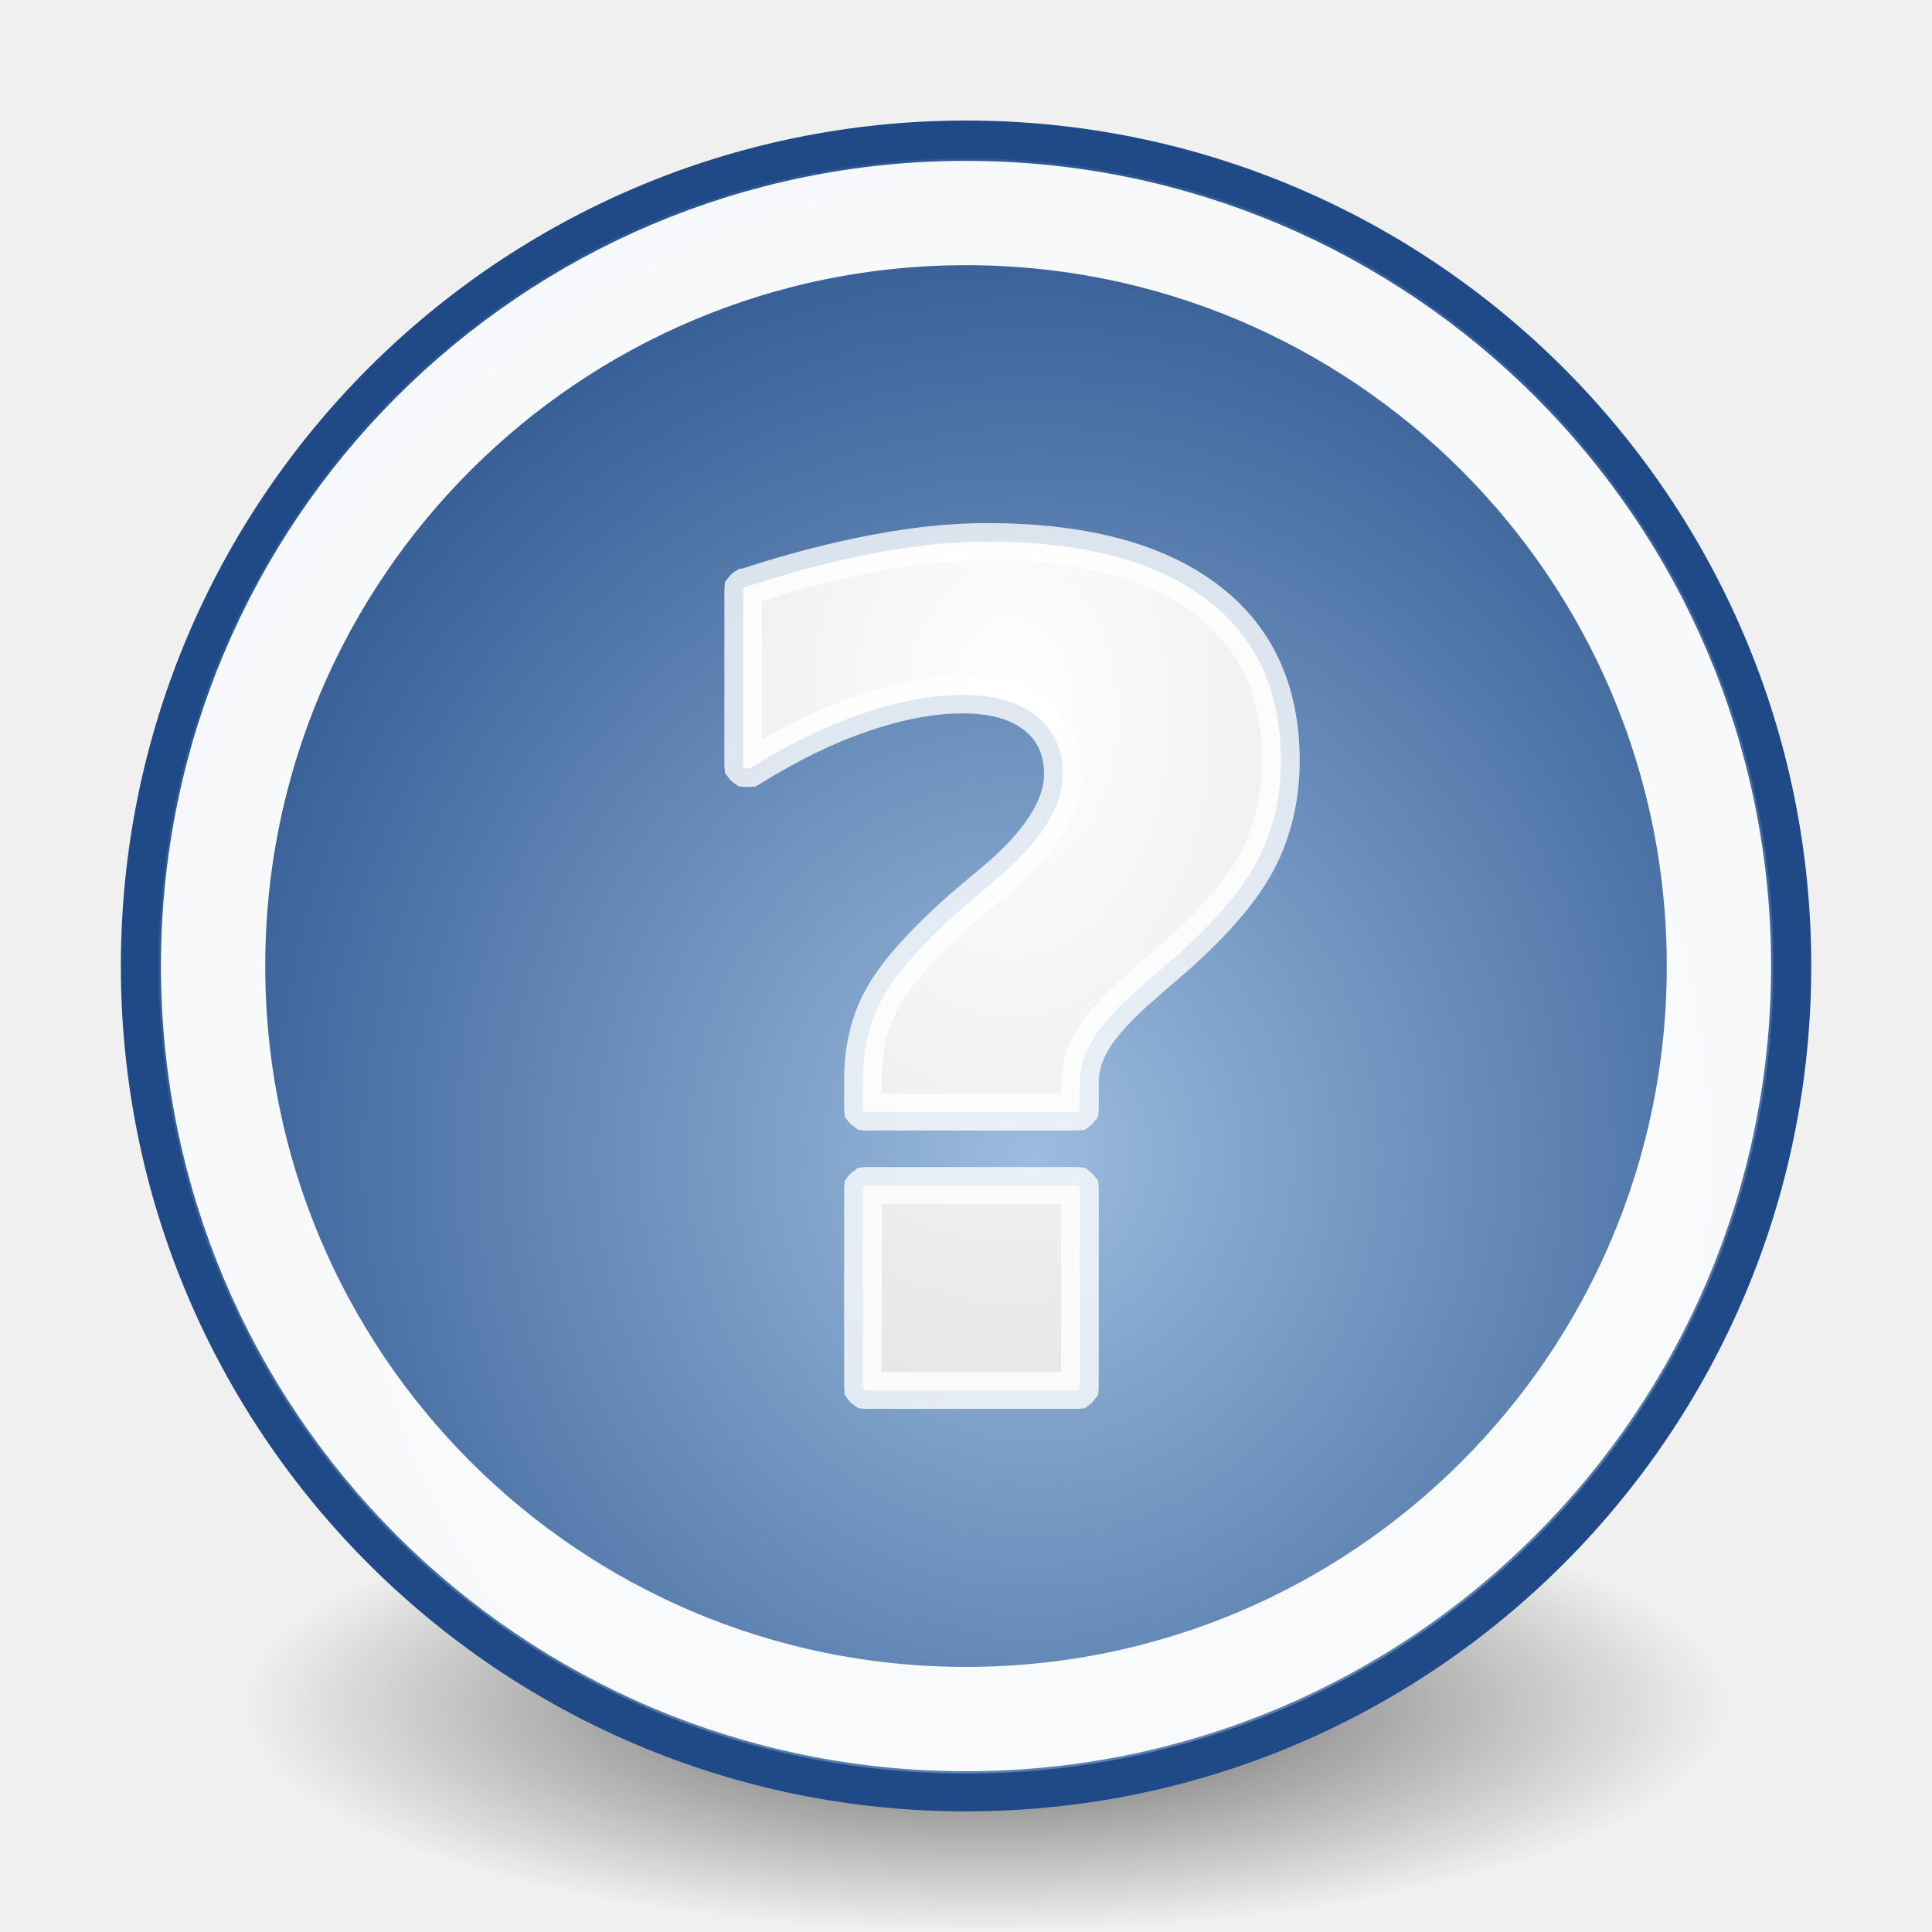
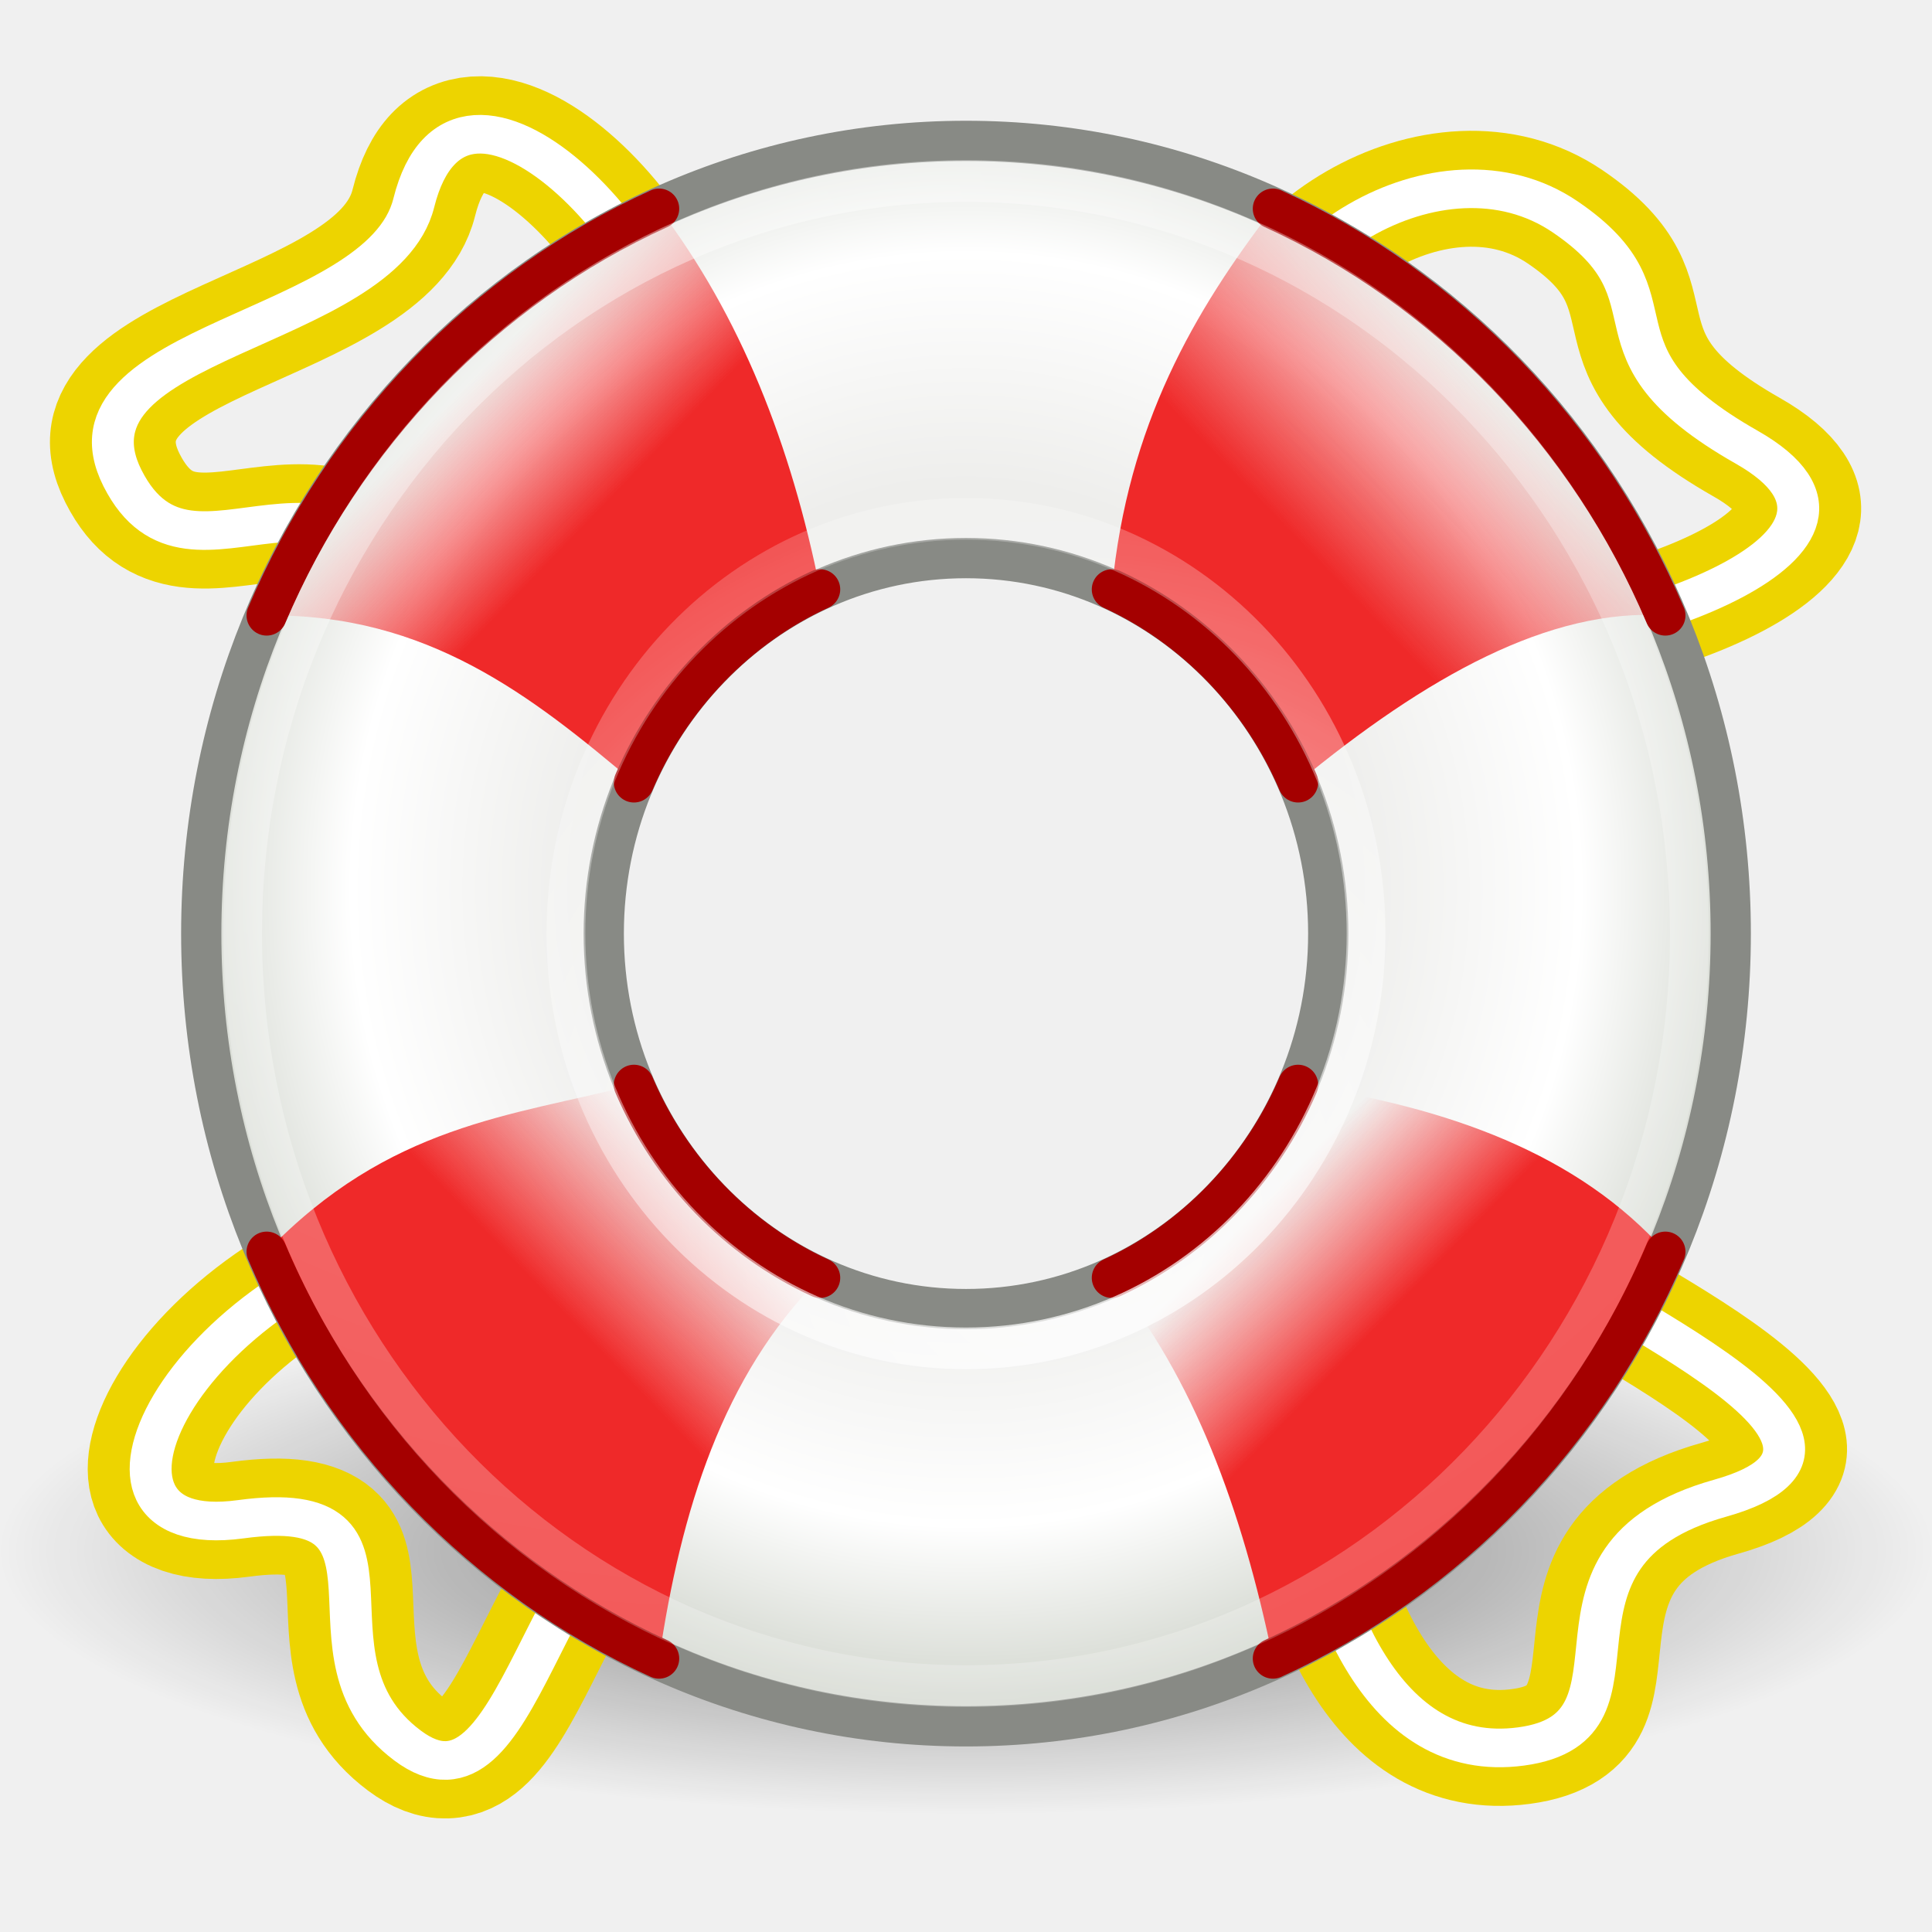
- <svg xmlns="http://www.w3.org/2000/svg" xmlns:xlink="http://www.w3.org/1999/xlink" width="48px" height="48px" id="svg6361">
-   <defs id="defs3">
-     <linearGradient id="linearGradient2431">
-       <stop style="stop-color:#ffffff;stop-opacity:1;" offset="0" id="stop2433" />
-       <stop style="stop-color:#b8b8b8;stop-opacity:1;" offset="1" id="stop2435" />
+ <svg xmlns="http://www.w3.org/2000/svg" xmlns:xlink="http://www.w3.org/1999/xlink" width="48" height="48" id="svg2" version="1.0">
+   <defs id="defs4">
+     <linearGradient id="linearGradient3839">
+       <stop style="stop-color:#eeeeec;stop-opacity:1;" offset="0" id="stop3841" />
+       <stop id="stop2893" offset="0.5" style="stop-color:#eeeeec;stop-opacity:1;" />
+       <stop id="stop2891" offset="0.783" style="stop-color:white;stop-opacity:1;" />
+       <stop style="stop-color:#d3d7cf;stop-opacity:1" offset="1" id="stop3843" />
    </linearGradient>
-     <linearGradient id="linearGradient21644">
-       <stop style="stop-color:#000000;stop-opacity:1;" offset="0" id="stop21646" />
-       <stop style="stop-color:#000000;stop-opacity:0;" offset="1" id="stop21648" />
+     <linearGradient id="linearGradient3831">
+       <stop style="stop-color:#ef2929;stop-opacity:1;" offset="0" id="stop3833" />
+       <stop style="stop-color:#ef2929;stop-opacity:0;" offset="1" id="stop3835" />
    </linearGradient>
-     <radialGradient xlink:href="#linearGradient21644" id="radialGradient21650" cx="25.125" cy="36.75" fx="25.125" fy="36.75" r="15.75" gradientTransform="matrix(1,0,0,0.595238,3.369686e-16,14.875)" gradientUnits="userSpaceOnUse" />
-     <linearGradient id="linearGradient2933">
-       <stop id="stop2935" offset="0" style="stop-color:#9cbcde;stop-opacity:1" />
-       <stop id="stop2937" offset="1" style="stop-color:#204a87" />
+     <linearGradient id="linearGradient3823">
+       <stop style="stop-color:#ef2929;stop-opacity:1;" offset="0" id="stop3825" />
+       <stop style="stop-color:#ef2929;stop-opacity:0;" offset="1" id="stop3827" />
    </linearGradient>
-     <radialGradient xlink:href="#linearGradient2933" id="radialGradient2207" cx="26.544" cy="28.459" fx="26.544" fy="28.459" r="22.376" gradientUnits="userSpaceOnUse" gradientTransform="matrix(1.238342,5.954846e-3,-6.507762e-3,1.351272,-6.992513,-9.744842)" />
-     <radialGradient xlink:href="#linearGradient2431" id="radialGradient2437" cx="-19.516" cy="16.856" fx="-19.516" fy="16.856" r="8.754" gradientTransform="matrix(4.445991,-8.852599e-16,1.367217e-15,6.8665,67.25071,-104.6679)" gradientUnits="userSpaceOnUse" />
+     <linearGradient id="linearGradient3815">
+       <stop style="stop-color:#ef2929;stop-opacity:1;" offset="0" id="stop3817" />
+       <stop style="stop-color:#ef2929;stop-opacity:0;" offset="1" id="stop3819" />
+     </linearGradient>
+     <linearGradient id="linearGradient3807">
+       <stop style="stop-color:#ef2929;stop-opacity:1;" offset="0" id="stop3809" />
+       <stop style="stop-color:#ef2929;stop-opacity:0;" offset="1" id="stop3811" />
+     </linearGradient>
+     <linearGradient id="linearGradient3783">
+       <stop style="stop-color:black;stop-opacity:1;" offset="0" id="stop3785" />
+       <stop style="stop-color:black;stop-opacity:0;" offset="1" id="stop3787" />
+     </linearGradient>
+     <linearGradient id="linearGradient3743">
+       <stop style="stop-color:white;stop-opacity:1;" offset="0" id="stop3745" />
+       <stop style="stop-color:white;stop-opacity:0.339;" offset="1" id="stop3747" />
+     </linearGradient>
+     <linearGradient id="linearGradient3735">
+       <stop style="stop-color:white;stop-opacity:1;" offset="0" id="stop3737" />
+       <stop style="stop-color:white;stop-opacity:0;" offset="1" id="stop3739" />
+     </linearGradient>
+     <radialGradient xlink:href="#linearGradient3783" id="radialGradient1950" gradientUnits="userSpaceOnUse" gradientTransform="matrix(1,0,0,0.625,0,6.375)" cx="8" cy="17" fx="8" fy="17" r="8" />
+     <linearGradient xlink:href="#linearGradient3823" id="linearGradient1973" gradientUnits="userSpaceOnUse" x1="15.822" y1="15.99" x2="14.372" y2="14.54" gradientTransform="matrix(2,0,0,2.073159,2,0.390502)" />
+     <linearGradient xlink:href="#linearGradient3815" id="linearGradient1976" gradientUnits="userSpaceOnUse" x1="15.291" y1="6.444" x2="17.417" y2="4.318" gradientTransform="matrix(2,0,0,2.073159,2,0.390502)" />
+     <linearGradient xlink:href="#linearGradient3831" id="linearGradient1979" gradientUnits="userSpaceOnUse" x1="6.43" y1="15.967" x2="8.122" y2="14.275" gradientTransform="matrix(2,0,0,2.073159,2,0.390502)" />
+     <linearGradient xlink:href="#linearGradient3807" id="linearGradient1982" gradientUnits="userSpaceOnUse" x1="6.055" y1="6.312" x2="4.483" y2="4.74" gradientTransform="matrix(2,0,0,2.073159,2,0.390502)" />
+     <radialGradient xlink:href="#linearGradient3743" id="radialGradient1997" gradientUnits="userSpaceOnUse" gradientTransform="matrix(2.723968,0,0,2.633434,-13.5604,-4.83122)" cx="7.593" cy="3.155" fx="7.593" fy="3.155" r="8.462" />
+     <radialGradient xlink:href="#linearGradient3735" id="radialGradient1999" gradientUnits="userSpaceOnUse" gradientTransform="matrix(2.21022,0,0,2.138888,-12.1022,-18.82138)" cx="10.864" cy="16.149" fx="10.864" fy="16.149" r="8.714" />
+     <radialGradient xlink:href="#linearGradient3839" id="radialGradient2889" cx="24" cy="22.137" fx="24" fy="22.137" r="19.5" gradientTransform="matrix(1,0,0,1.035642,0,-0.826715)" gradientUnits="userSpaceOnUse" />
  </defs>
  <g id="layer1">
-     <path style="opacity:0.631;color:#000000;fill:url(#radialGradient21650);fill-opacity:1;fill-rule:evenodd;stroke:none;stroke-width:1;stroke-linecap:round;stroke-linejoin:round;marker:none;marker-start:none;marker-mid:none;marker-end:none;stroke-miterlimit:4;stroke-dasharray:none;stroke-dashoffset:0;stroke-opacity:1;visibility:visible;display:inline;overflow:visible" id="path21642" d="M 40.875 36.75 A 15.75 9.375 0 1 1  9.375,36.75 A 15.75 9.375 0 1 1  40.875 36.75 z" transform="matrix(1.173803,0,0,0.6,-5.004403,20.325)" />
-     <path style="fill:url(#radialGradient2207);fill-opacity:1;stroke:#204a87" id="path2093" d="M 45.785 23.826 A 21.876 21.876 0 1 1  2.033,23.826 A 21.876 21.876 0 1 1  45.785 23.826 z" transform="matrix(0.938442,0,0,0.93868,1.564075,1.633906)" />
-     <path transform="matrix(0.855103,0,0,0.855213,3.555288,3.625019)" d="M 45.785 23.826 A 21.876 21.876 0 1 1  2.033,23.826 A 21.876 21.876 0 1 1  45.785 23.826 z" id="path2209" style="fill:none;fill-opacity:1;stroke:#ffffff;stroke-width:3.031;stroke-miterlimit:4;stroke-dasharray:none;stroke-opacity:1;opacity:0.96" />
-     <path xlink:href="#text2215" style="font-size:34.153px;font-style:normal;font-variant:normal;font-weight:bold;font-stretch:normal;text-align:start;line-height:125%;writing-mode:lr-tb;text-anchor:start;fill:url(#radialGradient2437);fill-opacity:1;stroke:#ffffff;stroke-width:1.099px;stroke-linecap:butt;stroke-linejoin:miter;stroke-opacity:0.786;font-family:Bitstream Vera Sans" id="path1554" d="M -20.25,5.875 C -21.309,5.875 -22.398,5.998 -23.531,6.219 C -24.664,6.439 -25.911,6.756 -27.281,7.219 C -27.292,7.218 -27.302,7.218 -27.312,7.219 C -27.325,7.227 -27.335,7.238 -27.344,7.25 C -27.356,7.259 -27.366,7.269 -27.375,7.281 C -27.376,7.292 -27.376,7.302 -27.375,7.312 C -27.376,7.323 -27.376,7.333 -27.375,7.344 L -27.375,12.5 C -27.376,12.51 -27.376,12.521 -27.375,12.531 C -27.376,12.542 -27.376,12.552 -27.375,12.562 C -27.366,12.575 -27.356,12.585 -27.344,12.594 C -27.335,12.606 -27.325,12.616 -27.312,12.625 C -27.302,12.626 -27.292,12.626 -27.281,12.625 C -27.271,12.626 -27.26,12.626 -27.25,12.625 C -27.24,12.626 -27.229,12.626 -27.219,12.625 C -27.208,12.626 -27.198,12.626 -27.188,12.625 C -26.045,11.906 -24.954,11.358 -23.906,11 C -22.858,10.631 -21.863,10.438 -20.969,10.438 C -20.02,10.438 -19.324,10.648 -18.812,11.062 C -18.304,11.465 -18.031,12.046 -18.031,12.781 C -18.031,13.262 -18.175,13.733 -18.469,14.219 C -18.752,14.706 -19.209,15.249 -19.844,15.812 L -20.938,16.75 C -22.139,17.83 -22.927,18.741 -23.312,19.469 C -23.696,20.18 -23.875,20.988 -23.875,21.906 L -23.875,22.719 C -23.876,22.729 -23.876,22.74 -23.875,22.75 C -23.876,22.76 -23.876,22.771 -23.875,22.781 C -23.866,22.793 -23.856,22.804 -23.844,22.812 C -23.835,22.825 -23.825,22.835 -23.812,22.844 C -23.802,22.845 -23.792,22.845 -23.781,22.844 C -23.771,22.845 -23.76,22.845 -23.75,22.844 L -17.656,22.844 C -17.646,22.845 -17.635,22.845 -17.625,22.844 C -17.615,22.845 -17.604,22.845 -17.594,22.844 C -17.582,22.835 -17.571,22.825 -17.562,22.812 C -17.55,22.804 -17.54,22.793 -17.531,22.781 C -17.53,22.771 -17.53,22.76 -17.531,22.75 C -17.53,22.74 -17.53,22.729 -17.531,22.719 L -17.531,21.969 C -17.531,21.501 -17.383,21.076 -17.156,20.688 C -16.934,20.296 -16.448,19.737 -15.688,19.062 L -14.625,18.125 C -13.558,17.143 -12.794,16.24 -12.344,15.375 C -11.894,14.501 -11.656,13.502 -11.656,12.406 C -11.656,10.28 -12.4,8.672 -13.875,7.562 C -15.35,6.441 -17.481,5.875 -20.25,5.875 z M -23.812,25.031 C -23.825,25.04 -23.835,25.05 -23.844,25.062 C -23.856,25.071 -23.866,25.082 -23.875,25.094 C -23.876,25.104 -23.876,25.115 -23.875,25.125 C -23.876,25.135 -23.876,25.146 -23.875,25.156 L -23.875,31 C -23.876,31.01 -23.876,31.021 -23.875,31.031 C -23.876,31.042 -23.876,31.052 -23.875,31.062 C -23.866,31.075 -23.856,31.085 -23.844,31.094 C -23.835,31.106 -23.825,31.116 -23.812,31.125 C -23.802,31.126 -23.792,31.126 -23.781,31.125 C -23.771,31.126 -23.76,31.126 -23.75,31.125 L -17.656,31.125 C -17.646,31.126 -17.635,31.126 -17.625,31.125 C -17.615,31.126 -17.604,31.126 -17.594,31.125 C -17.582,31.116 -17.571,31.106 -17.562,31.094 C -17.55,31.085 -17.54,31.075 -17.531,31.062 C -17.53,31.052 -17.53,31.042 -17.531,31.031 C -17.53,31.021 -17.53,31.01 -17.531,31 L -17.531,25.156 C -17.53,25.146 -17.53,25.135 -17.531,25.125 C -17.53,25.115 -17.53,25.104 -17.531,25.094 C -17.54,25.082 -17.55,25.071 -17.562,25.062 C -17.571,25.05 -17.582,25.04 -17.594,25.031 C -17.604,25.03 -17.615,25.03 -17.625,25.031 C -17.635,25.03 -17.646,25.03 -17.656,25.031 L -23.75,25.031 C -23.76,25.03 -23.771,25.03 -23.781,25.031 C -23.792,25.03 -23.802,25.03 -23.812,25.031 z " transform="matrix(0.849895,0,0,0.835205,41.72981,8.548327)" />
+     <path transform="matrix(3,0,0,2.764211,2,0.736029)" style="fill:none;fill-opacity:1;stroke:#edd400;stroke-width:1.042;stroke-linecap:round;stroke-linejoin:miter;stroke-miterlimit:4;stroke-dashoffset:1.2;stroke-opacity:1;stroke-dasharray:none" d="M 5,3.25 C 5,4.492 3.431,6.603 3,5.5 C 2.17,3.379 0.933,5.289 0.348,4.032 C -0.229,2.79 2.493,2.721 2.76,1.558 C 3.144,-0.116 5,2.008 5,3.25 z " id="path4685" />
+     <path transform="matrix(3,0,0,2.764211,28,0.736029)" style="fill:none;fill-opacity:1;stroke:#edd400;stroke-width:1.042;stroke-linecap:round;stroke-linejoin:miter;stroke-miterlimit:4;stroke-dashoffset:1.2;stroke-opacity:1;stroke-dasharray:none" d="M 5.132,3.753 C 6.541,4.622 4.104,5.5 3,5.5 C 1.896,5.5 1,4.492 1,3.25 C 1,2.008 2.598,0.922 3.629,1.683 C 4.645,2.432 3.707,2.874 5.132,3.753 z " id="path4687" />
+     <path style="opacity:0.5;fill:url(#radialGradient1950);fill-opacity:1;stroke:none;stroke-width:1;stroke-linecap:round;stroke-linejoin:miter;stroke-miterlimit:4;stroke-dasharray:none;stroke-dashoffset:1.2;stroke-opacity:1" id="path3773" d="M 16 17 A 8 5 0 1 1  0,17 A 8 5 0 1 1  16 17 z" transform="matrix(3.002717,0,0,1.306102,-2.173913e-2,16.33263)" />
+     <path transform="matrix(3,0,0,2.764211,2,27.6871)" style="fill:none;fill-opacity:1;stroke:#edd400;stroke-width:1.042;stroke-linecap:round;stroke-linejoin:miter;stroke-miterlimit:4;stroke-dashoffset:1.2;stroke-opacity:1;stroke-dasharray:none" d="M 5,3.25 C 3.8,3.664 3.655,6.442 2.709,5.673 C 1.708,4.861 2.891,3.408 1.325,3.639 C -0.234,3.868 0.815,1.528 3,1 C 4.078,0.739 5,2.008 5,3.25 z " id="path4689" />
+     <path transform="matrix(3,0,0,2.764211,28,27.6871)" style="fill:none;fill-opacity:1;stroke:#edd400;stroke-width:1.042;stroke-linecap:round;stroke-linejoin:miter;stroke-miterlimit:4;stroke-dashoffset:1.2;stroke-opacity:1;stroke-dasharray:none" d="M 4.911,3.45 C 3.213,3.968 4.469,5.506 3.263,5.681 C 2.105,5.849 1.626,4.371 1.471,3.25 C 1.317,2.136 2.162,0.22 3,1 C 3.721,1.671 6.62,2.929 4.911,3.45 z " id="path4691" />
+     <path transform="matrix(3,0,0,2.764211,2,0.736029)" style="fill:none;fill-opacity:1;stroke:white;stroke-width:0.347;stroke-linecap:round;stroke-linejoin:miter;stroke-miterlimit:4;stroke-dashoffset:1.2;stroke-opacity:1" d="M 5,3.25 C 5,4.492 3.431,6.603 3,5.5 C 2.17,3.379 0.933,5.289 0.348,4.032 C -0.229,2.79 2.493,2.721 2.76,1.558 C 3.144,-0.116 5,2.008 5,3.25 z " id="path3751" />
+     <path transform="matrix(3,0,0,2.764211,28,0.736029)" style="fill:none;fill-opacity:1;stroke:white;stroke-width:0.347;stroke-linecap:round;stroke-linejoin:miter;stroke-miterlimit:4;stroke-dashoffset:1.2;stroke-opacity:1" d="M 5.132,3.753 C 6.541,4.622 4.104,5.5 3,5.5 C 1.896,5.5 1,4.492 1,3.25 C 1,2.008 2.598,0.922 3.629,1.683 C 4.645,2.432 3.707,2.874 5.132,3.753 z " id="path3753" />
+     <path transform="matrix(3,0,0,2.764211,2,27.6871)" style="fill:none;fill-opacity:1;stroke:white;stroke-width:0.347;stroke-linecap:round;stroke-linejoin:miter;stroke-miterlimit:4;stroke-dashoffset:1.2;stroke-opacity:1" d="M 5,3.25 C 3.8,3.664 3.655,6.442 2.709,5.673 C 1.708,4.861 2.891,3.408 1.325,3.639 C -0.234,3.868 0.815,1.528 3,1 C 4.078,0.739 5,2.008 5,3.25 z " id="path3755" />
+     <path transform="matrix(3,0,0,2.764211,28,27.6871)" style="fill:none;fill-opacity:1;stroke:white;stroke-width:0.347;stroke-linecap:round;stroke-linejoin:miter;stroke-miterlimit:4;stroke-dashoffset:1.2;stroke-opacity:1" d="M 4.911,3.45 C 3.213,3.968 4.469,5.506 3.263,5.681 C 2.105,5.849 1.626,4.371 1.471,3.25 C 1.317,2.136 2.162,0.22 3,1 C 3.721,1.671 6.62,2.929 4.911,3.45 z " id="path3757" />
+     <path style="fill:url(#radialGradient2889);fill-opacity:1.0;stroke:#888a85;stroke-width:1;stroke-linecap:round;stroke-linejoin:round;stroke-miterlimit:4;stroke-dasharray:none;stroke-dashoffset:1.2;stroke-opacity:1" d="M 24,3.5 C 13.512,3.5 5,12.324 5,23.195 C 5,34.067 13.512,42.89 24,42.89 C 34.488,42.89 43,34.067 43,23.195 C 43,12.324 34.488,3.5 24,3.5 z M 24,13.866 C 28.968,13.866 33,18.046 33,23.195 C 33,28.345 28.968,32.524 24,32.524 C 19.032,32.524 15,28.345 15,23.195 C 15,18.046 19.032,13.866 24,13.866 z " id="path1871" />
+     <path style="fill:url(#linearGradient1982);fill-opacity:1;fill-rule:evenodd;stroke:none;stroke-width:1px;stroke-linecap:butt;stroke-linejoin:miter;stroke-opacity:1" d="M 16.375,5.185 C 12.032,7.168 8.538,10.789 6.625,15.291 C 10.62,15.244 13.215,17.296 15.75,19.438 C 16.656,17.312 18.325,15.583 20.375,14.643 C 19.654,11.053 18.398,7.845 16.375,5.185 z " id="path2764" />
+     <path style="fill:url(#linearGradient1979);fill-opacity:1;stroke:none;stroke-width:1;stroke-linecap:round;stroke-linejoin:miter;stroke-miterlimit:4;stroke-dasharray:none;stroke-dashoffset:1.2;stroke-opacity:1" d="M 15.75,26.953 C 12.708,27.73 9.667,27.935 6.625,31.099 C 8.538,35.602 12.032,39.222 16.375,41.206 C 16.917,37.526 17.956,34.176 20.375,31.747 C 18.325,30.808 16.656,29.078 15.75,26.953 z " id="path2772" />
+     <path style="fill:url(#linearGradient1976);fill-opacity:1;fill-rule:evenodd;stroke:none;stroke-width:1px;stroke-linecap:butt;stroke-linejoin:miter;stroke-opacity:1" d="M 31.625,5.185 C 29.676,7.722 28.017,10.549 27.625,14.643 C 29.675,15.583 31.344,17.312 32.25,19.438 C 35.429,16.815 38.509,15.093 41.375,15.291 C 39.462,10.789 35.968,7.168 31.625,5.185 z " id="path2795" />
+     <path style="fill:url(#linearGradient1973);fill-opacity:1;fill-rule:evenodd;stroke:none;stroke-width:1px;stroke-linecap:butt;stroke-linejoin:miter;stroke-opacity:1" d="M 32.25,26.953 C 31.344,29.078 29.675,30.808 27.625,31.747 C 29.646,34.212 30.859,37.486 31.625,41.206 C 35.968,39.222 39.462,35.602 41.375,31.099 C 39.211,28.663 35.981,27.508 32.25,26.953 z " id="path2797" />
+     <path style="fill:none;fill-rule:evenodd;stroke:#a40000;stroke-width:1px;stroke-linecap:round;stroke-linejoin:miter;stroke-opacity:1" d="M 15.75,19.438 C 16.656,17.312 18.325,15.583 20.375,14.643 M 16.375,5.185 C 12.032,7.168 8.538,10.789 6.625,15.291" id="path3706" />
+     <path style="fill:none;fill-rule:evenodd;stroke:#a40000;stroke-width:1px;stroke-linecap:round;stroke-linejoin:miter;stroke-opacity:1" d="M 41.375,15.291 C 39.462,10.789 35.968,7.168 31.625,5.185 M 27.625,14.643 C 29.675,15.583 31.344,17.312 32.25,19.438" id="path3708" />
+     <path style="fill:none;fill-rule:evenodd;stroke:#a40000;stroke-width:1px;stroke-linecap:round;stroke-linejoin:miter;stroke-opacity:1" d="M 32.25,26.953 C 31.344,29.078 29.675,30.808 27.625,31.747 M 31.625,41.206 C 35.968,39.222 39.462,35.602 41.375,31.099" id="path3710" />
+     <path style="fill:none;fill-opacity:1;stroke:#a40000;stroke-width:1;stroke-linecap:round;stroke-linejoin:miter;stroke-miterlimit:4;stroke-dasharray:none;stroke-dashoffset:1.2;stroke-opacity:1" d="M 20.375,31.747 C 18.325,30.808 16.656,29.078 15.75,26.953 M 6.625,31.099 C 8.538,35.602 12.032,39.222 16.375,41.206" id="path3712" />
+     <path style="opacity:0.4;fill:none;fill-opacity:1;stroke:url(#radialGradient1997);stroke-width:0.429;stroke-linecap:round;stroke-linejoin:miter;stroke-miterlimit:4;stroke-dasharray:none;stroke-dashoffset:1.2;stroke-opacity:1" id="path3722" d="M 18 10.281 A 8 7.719 0 1 1  2,10.281 A 8 7.719 0 1 1  18 10.281 z" transform="matrix(2.246534,0,0,2.422058,1.53466,-1.706524)" />
+     <path style="opacity:0.8;fill:none;fill-opacity:1;stroke:url(#radialGradient1999);stroke-width:0.776;stroke-linecap:round;stroke-linejoin:miter;stroke-miterlimit:4;stroke-dasharray:none;stroke-dashoffset:1.2;stroke-opacity:1" id="path3724" d="M 18 10.281 A 8 7.719 0 1 1  2,10.281 A 8 7.719 0 1 1  18 10.281 z" transform="matrix(1.242433,0,0,1.335027,11.57567,9.469519)" />
  </g>
</svg>
